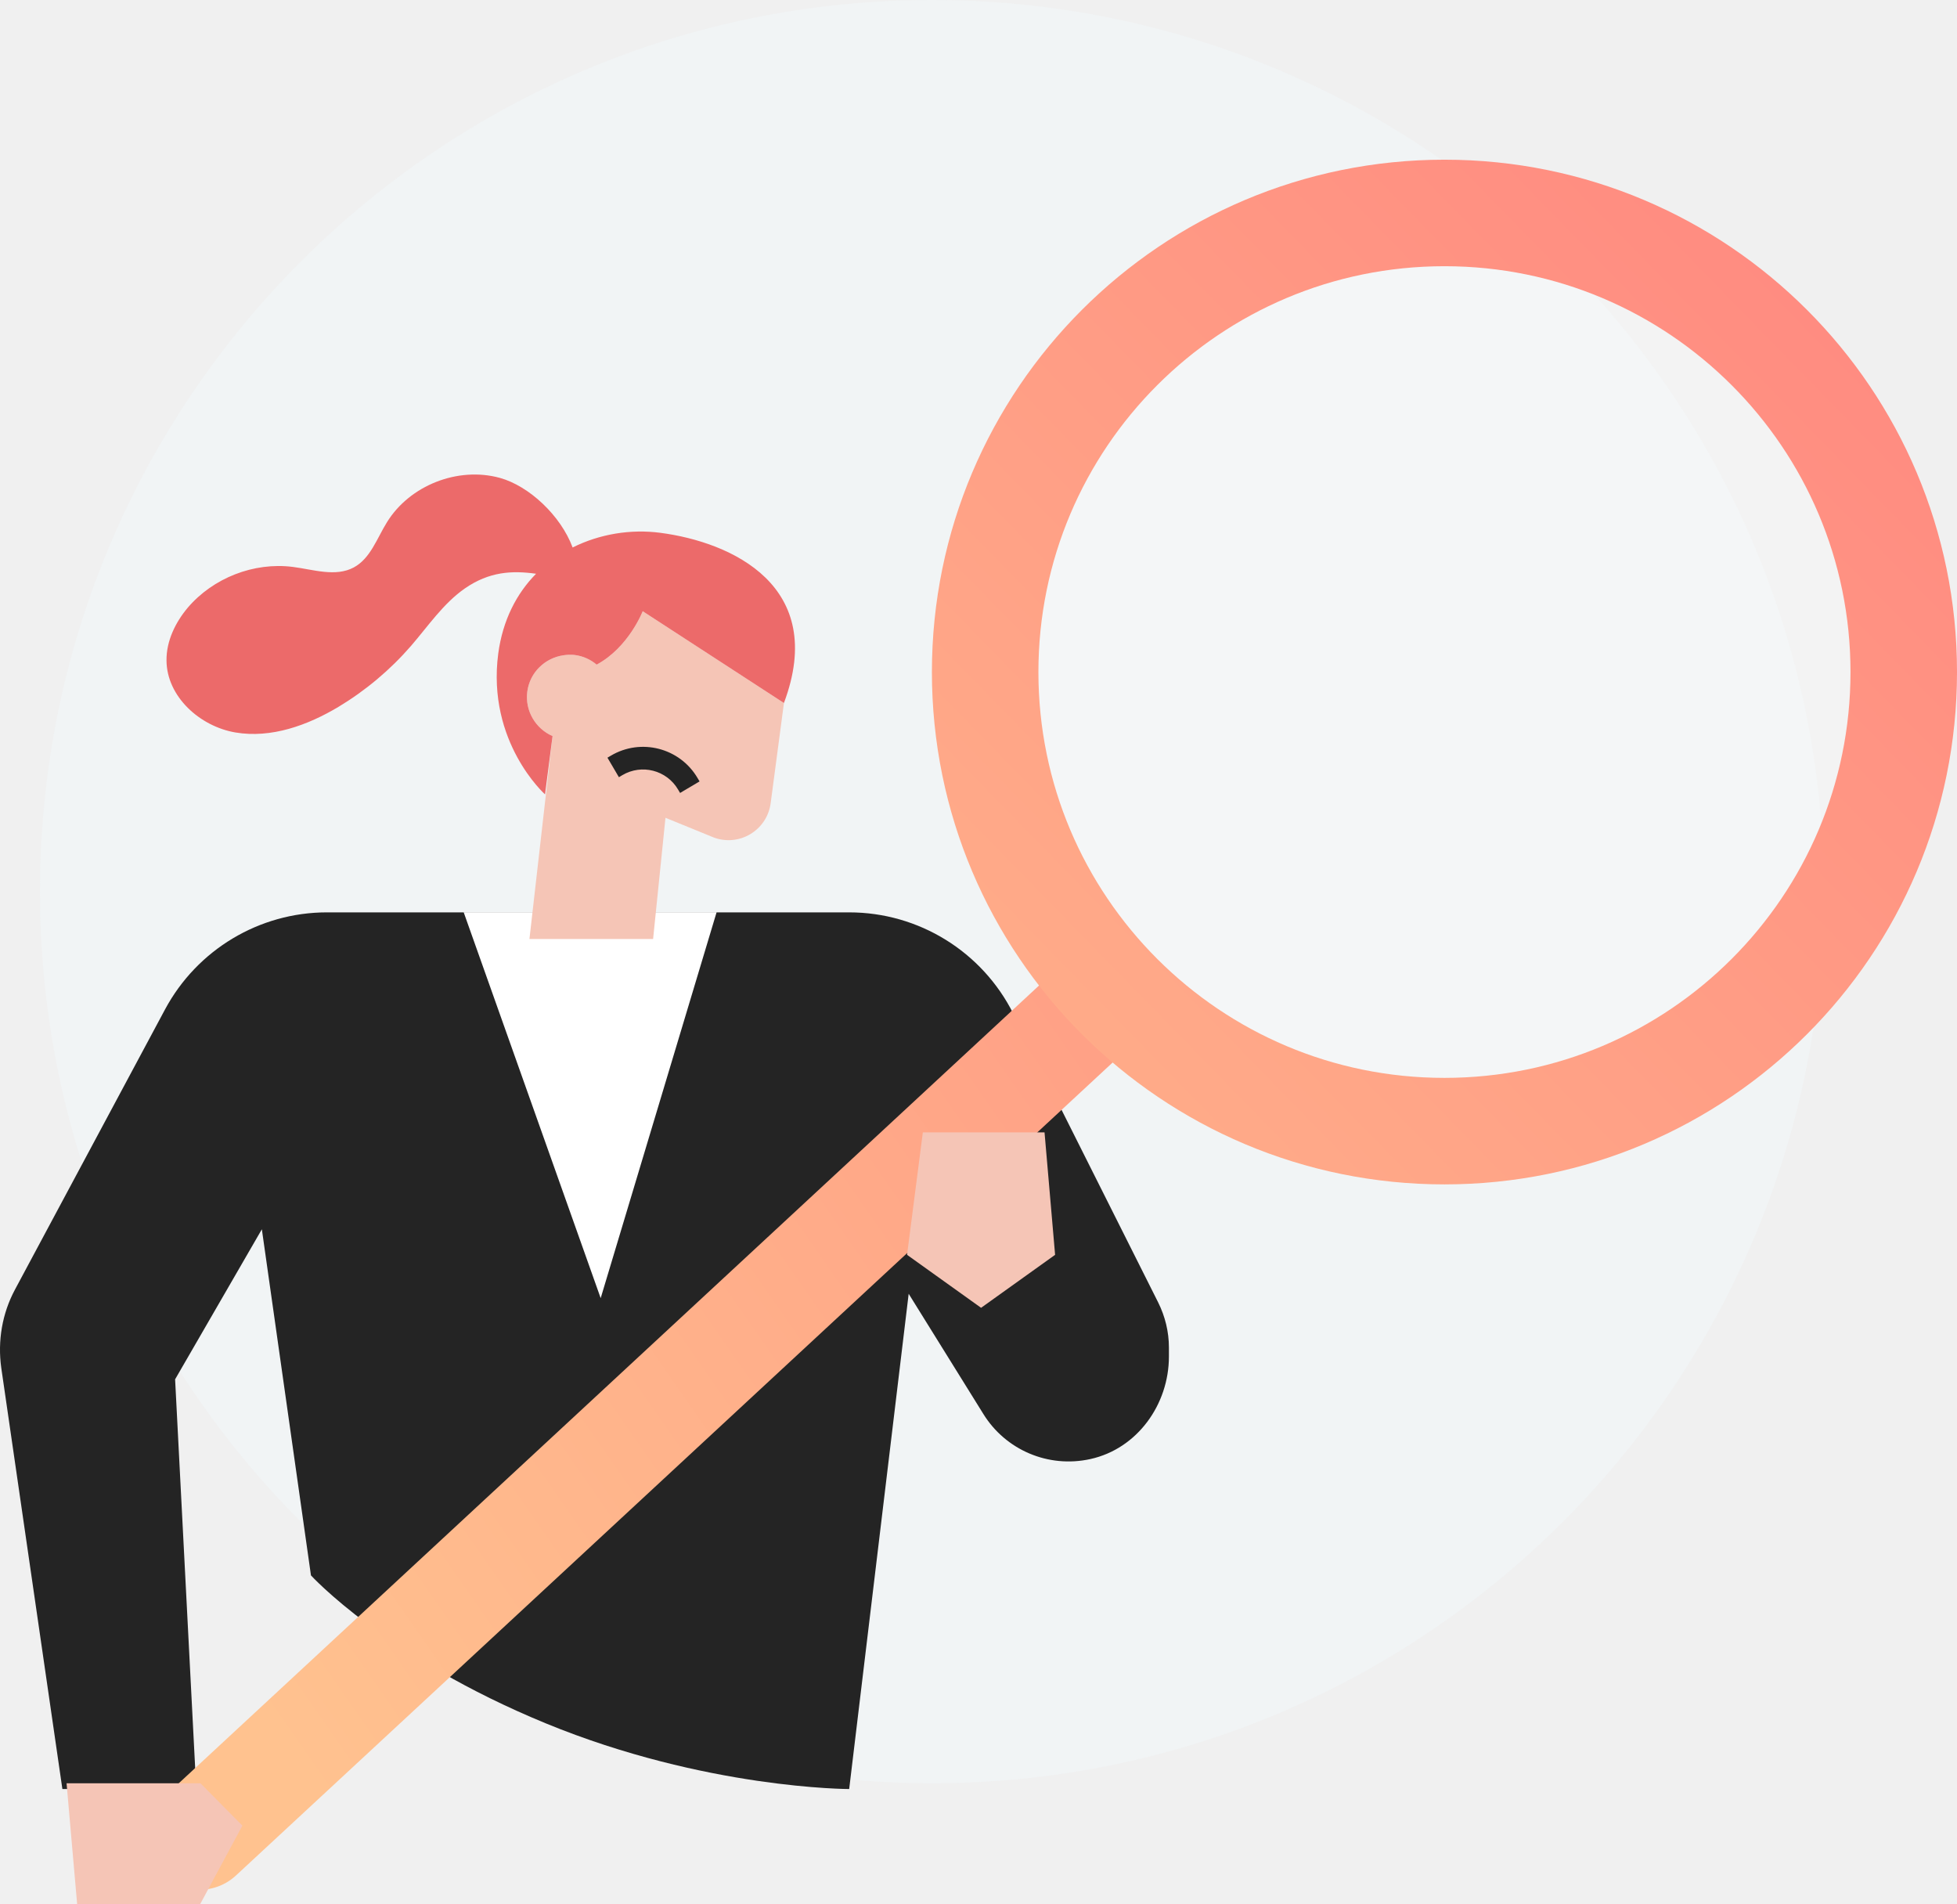
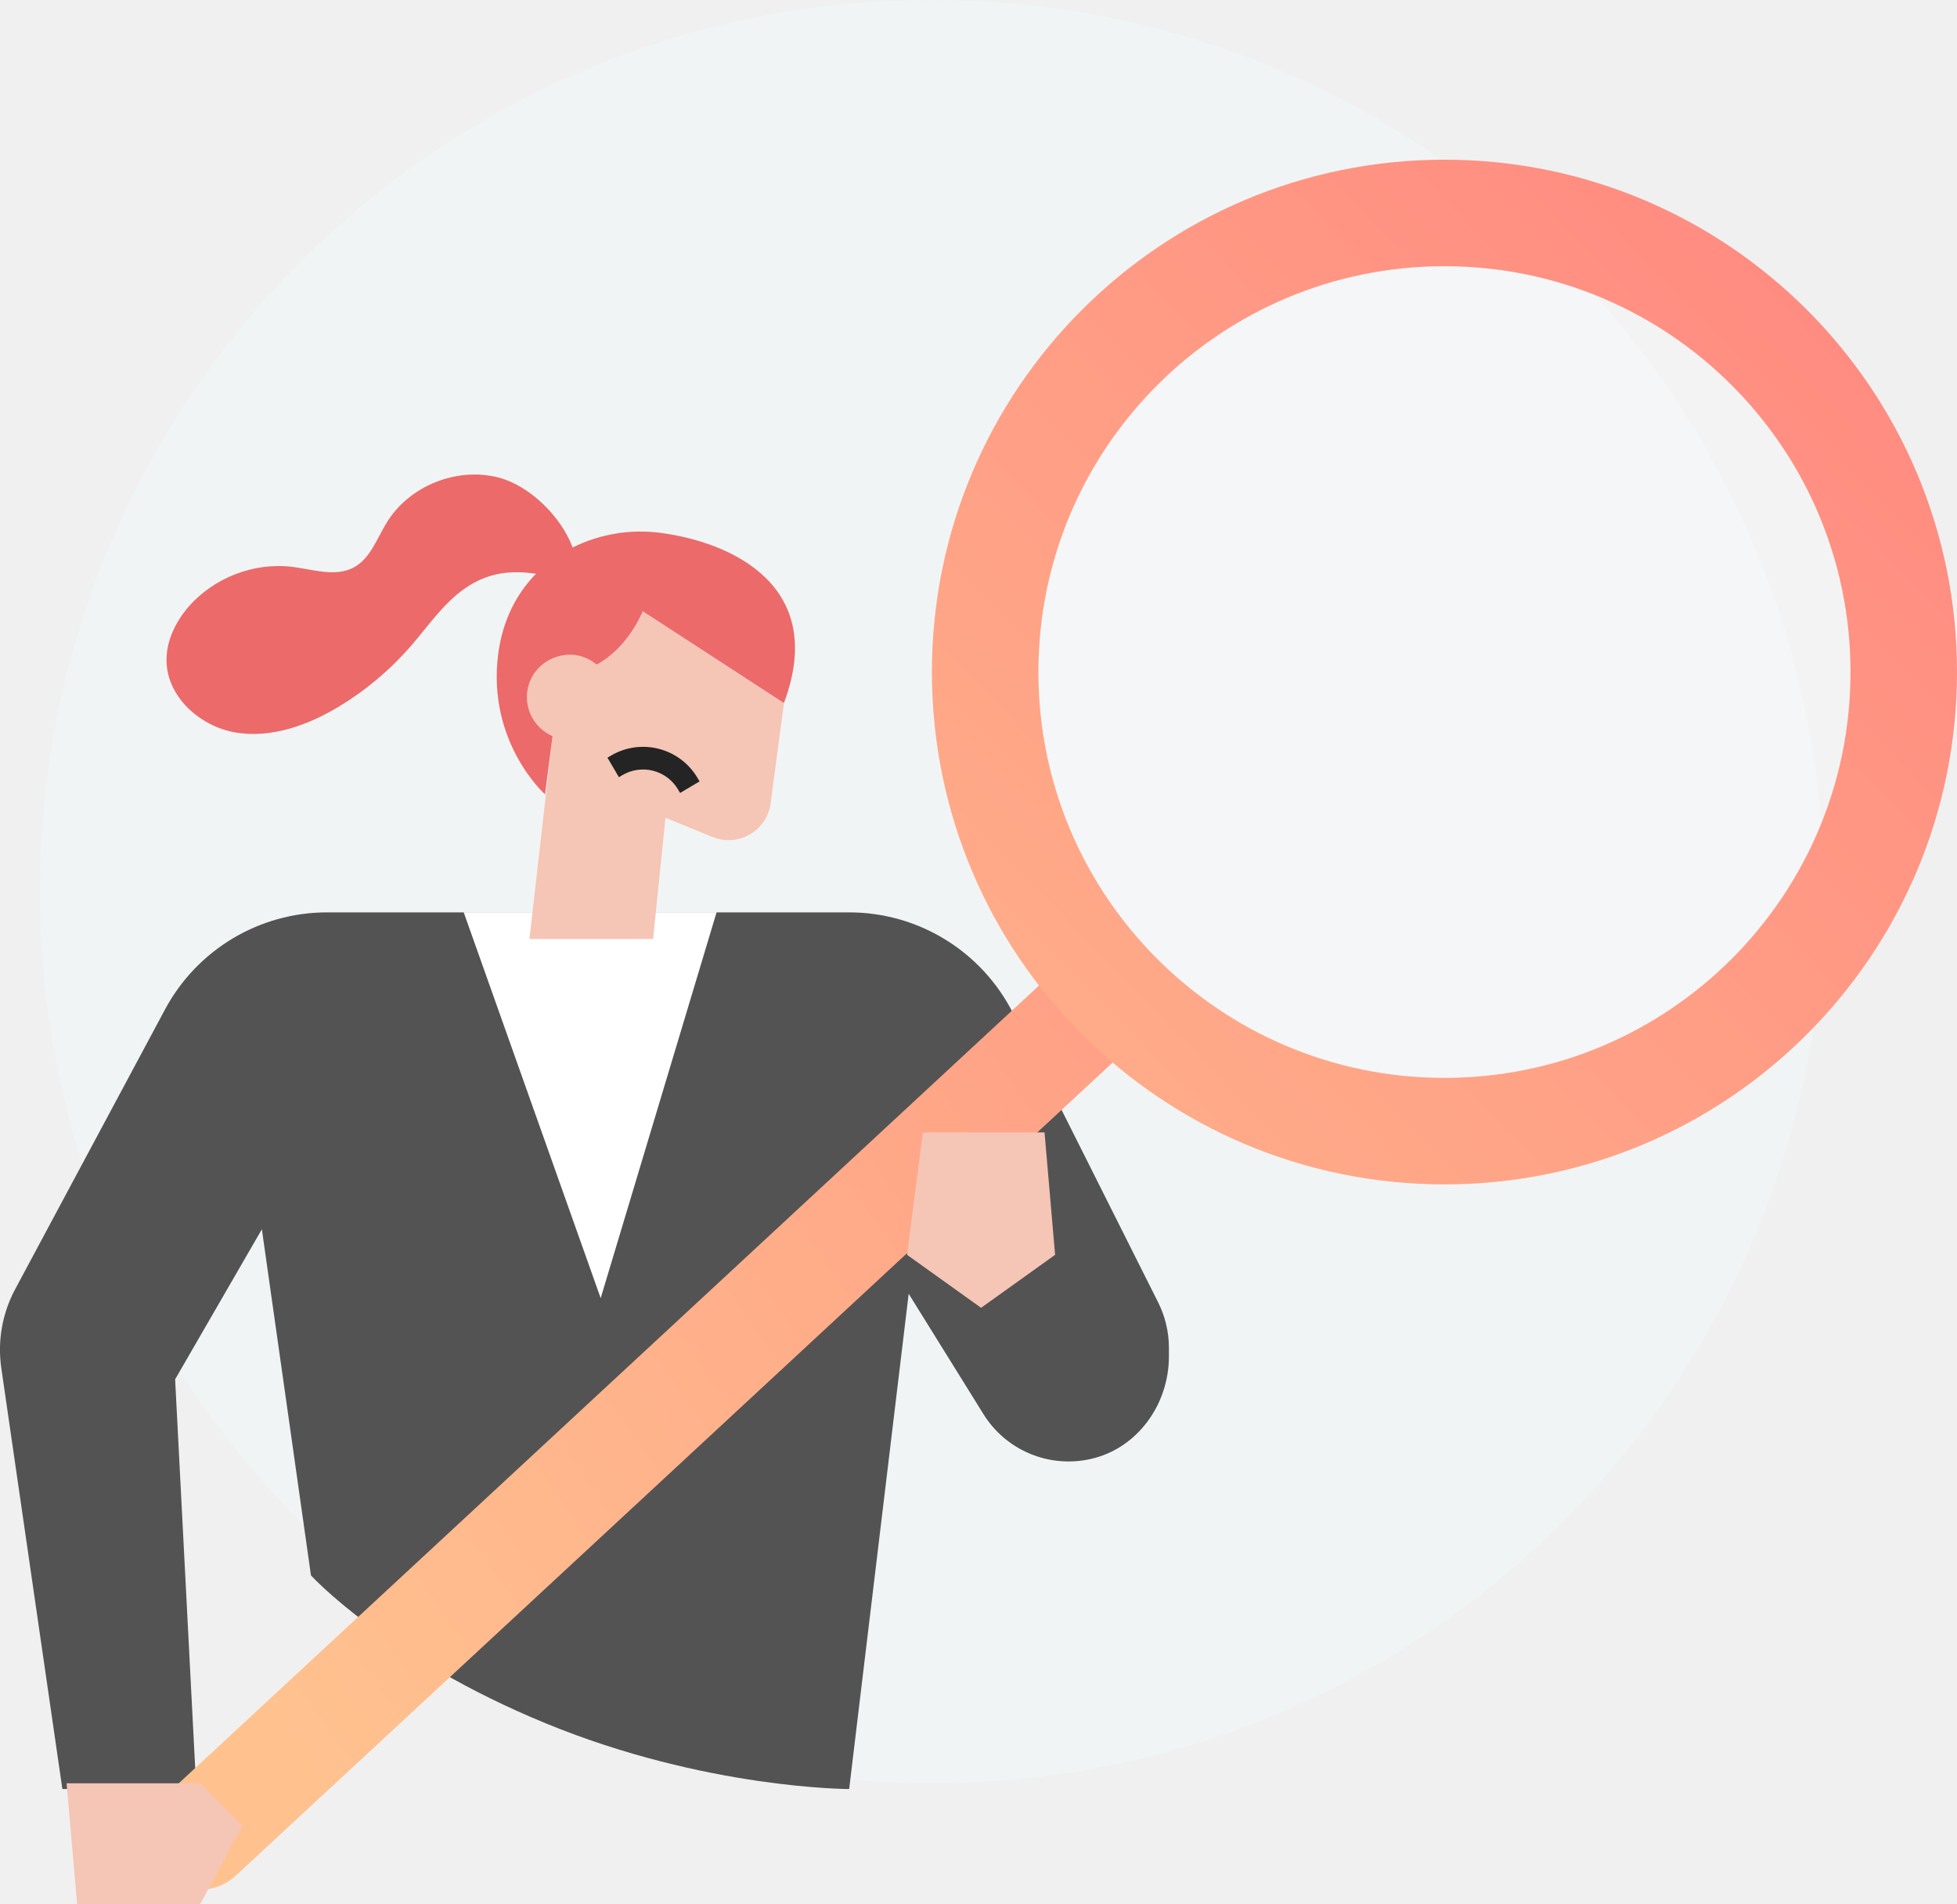
<svg xmlns="http://www.w3.org/2000/svg" width="147" height="143" viewBox="0 0 147 143" fill="none">
-   <path opacity="0.6" fill-rule="evenodd" clip-rule="evenodd" d="M137 66.968C137 103.956 107.003 133.933 70 133.933C32.997 133.933 3 103.956 3 66.968C3 29.983 32.997 0 70 0C107.003 0 137 29.983 137 66.968Z" fill="#F1F6F8" />
-   <mask id="mask0" mask-type="alpha" maskUnits="userSpaceOnUse" x="0" y="68" width="88" height="67">
-     <path fill-rule="evenodd" clip-rule="evenodd" d="M1.132 96.841L12.4 75.807C14.809 71.323 19.481 68.524 24.556 68.524H63.786C69.009 68.524 73.775 71.469 76.117 76.138L86.995 97.818C87.52 98.87 87.803 100.029 87.803 101.206V101.884C87.803 105.489 85.42 108.809 81.906 109.583C78.716 110.287 75.525 108.879 73.869 106.205L68.255 97.171L63.786 134.367C63.786 134.367 53 134.367 41 129.435C29 124.504 23.358 118.322 23.358 118.322L19.669 92.326L13.153 103.596L14.742 134.367H4.686L0.095 102.733C-0.188 100.709 0.162 98.643 1.132 96.841Z" fill="#EFC16D" />
+   <path opacity=".6" fill-rule="evenodd" clip-rule="evenodd" d="M137 66.968c0 36.988-29.997 66.965-67 66.965S3 103.956 3 66.968C3 29.982 32.997 0 70 0s67 29.983 67 66.968z" fill="#F1F6F8" />
+   <mask id="a" maskUnits="userSpaceOnUse" x="0" y="68" width="88" height="67">
+     <path fill-rule="evenodd" clip-rule="evenodd" d="M1.132 96.841L12.4 75.807a13.81 13.81 0 0112.156-7.283h39.23c5.223 0 9.989 2.945 12.331 7.614l10.878 21.68a7.59 7.59 0 01.808 3.388v.678c0 3.605-2.383 6.925-5.897 7.699a7.526 7.526 0 01-8.037-3.378l-5.614-9.034-4.47 37.196S53 134.367 41 129.435c-12-4.931-17.642-11.113-17.642-11.113L19.67 92.326l-6.516 11.27 1.59 30.771H4.685L.095 102.733a9.62 9.62 0 011.037-5.892z" fill="#EFC16D" />
  </mask>
-   <g mask="url(#mask0)">
-     <rect x="-99" y="-20.989" width="274" height="205.897" fill="#242424" />
+   <g mask="url(#a)">
+     <path fill="#242424" d="M-99-20.989h274v205.897H-99z" />
  </g>
-   <path d="M12.279 134.999C10.659 136.501 10.564 139.031 12.067 140.65C13.57 142.27 16.101 142.365 17.721 140.863L12.279 134.999ZM80.68 71.577L12.279 134.999L17.721 140.863L86.122 77.441L80.68 71.577Z" fill="url(#paint0_linear)" />
-   <path fill-rule="evenodd" clip-rule="evenodd" d="M79.254 94.245L78.46 85.049H69.319L68.134 94.245L73.694 98.224L79.254 94.245Z" fill="#F5C5B6" />
-   <path fill-rule="evenodd" clip-rule="evenodd" d="M15.056 133.933L18.207 137.117L15.043 143H5.794L5 133.933H15.056Z" fill="#F5C5B6" />
-   <path d="M45.12 97.498L34.828 68.513H53.828L45.12 97.498Z" fill="white" />
-   <path fill-rule="evenodd" clip-rule="evenodd" d="M39.607 51.947C39.796 50.498 40.94 49.42 42.313 49.216C42.596 49.174 42.892 49.156 43.188 49.196C43.807 49.277 44.373 49.541 44.817 49.919C47.227 48.623 48.277 45.907 48.277 45.907L58.886 52.799L57.889 60.319C57.62 62.358 55.533 63.617 53.608 62.898L49.987 61.42L49.058 70.523H39.769L41.505 55.285C40.24 54.732 39.419 53.397 39.607 51.947Z" fill="#F5C5B6" />
-   <path fill-rule="evenodd" clip-rule="evenodd" d="M14.096 45.649C16.007 43.404 19.063 42.209 21.985 42.577C23.533 42.772 25.202 43.355 26.575 42.617C27.827 41.943 28.312 40.435 29.066 39.223C30.776 36.451 34.397 35.026 37.547 35.892C39.728 36.494 42.111 38.702 43.013 41.119C45.046 40.103 47.375 39.724 49.61 40.018C54.954 40.722 62.184 44.008 58.885 52.799L48.277 45.906C48.277 45.906 47.227 48.623 44.817 49.918C44.373 49.541 43.807 49.276 43.188 49.196C42.892 49.155 42.596 49.174 42.313 49.216C40.94 49.419 39.795 50.498 39.607 51.947C39.419 53.396 40.24 54.732 41.505 55.285L40.94 59.662C40.94 59.662 36.551 55.75 37.426 49.085C37.763 46.58 38.799 44.578 40.267 43.092C38.476 42.841 36.753 42.922 34.909 44.201C33.293 45.331 32.162 47.021 30.87 48.515C29.308 50.313 27.464 51.862 25.431 53.085C23.102 54.48 20.369 55.465 17.69 55.014C15.011 54.561 12.521 52.316 12.507 49.599C12.494 48.148 13.167 46.757 14.096 45.649Z" fill="#EC6A6A" />
-   <path d="M52.213 58.713L52.342 58.636L52.266 58.508C51.622 57.412 50.592 56.682 49.452 56.388C48.309 56.094 47.056 56.236 45.963 56.884L45.834 56.96L45.91 57.089L46.466 58.036L46.542 58.166L46.671 58.089C48.195 57.188 50.163 57.693 51.061 59.22L51.138 59.35L51.267 59.273L52.213 58.713Z" fill="#242424" stroke="#242424" stroke-width="0.3" />
-   <path d="M143 50.475C143 69.516 127.556 84.955 108.5 84.955C89.444 84.955 74 69.516 74 50.475C74 31.433 89.444 15.994 108.5 15.994C127.556 15.994 143 31.433 143 50.475Z" fill="white" fill-opacity="0.2" stroke="url(#paint1_linear)" stroke-width="8" />
+   <path d="M12.279 134.999a3.997 3.997 0 00-.212 5.651 4.002 4.002 0 005.654.213l-5.442-5.864zm68.4-63.422L12.28 135l5.442 5.864 68.401-63.422-5.442-5.864z" fill="url(#paint0_linear)" />
+   <path fill-rule="evenodd" clip-rule="evenodd" d="M79.254 94.245l-.794-9.196h-9.141l-1.185 9.196 5.56 3.98 5.56-3.98zM15.056 133.933l3.15 3.184L15.044 143H5.794L5 133.933h10.056z" fill="#F5C5B6" />
+   <path d="M45.12 97.498L34.828 68.513h19L45.12 97.498z" fill="#fff" />
+   <path fill-rule="evenodd" clip-rule="evenodd" d="M39.607 51.947c.189-1.449 1.333-2.527 2.706-2.73.283-.043.58-.061.875-.021.62.08 1.185.345 1.63.723 2.409-1.296 3.46-4.012 3.46-4.012l10.608 6.892-.997 7.52a3.19 3.19 0 01-4.28 2.579l-3.622-1.478-.93 9.103H39.77l1.736-15.238a3.199 3.199 0 01-1.898-3.338z" fill="#F5C5B6" />
+   <path fill-rule="evenodd" clip-rule="evenodd" d="M14.096 45.649c1.911-2.245 4.967-3.44 7.889-3.072 1.548.195 3.217.778 4.59.04 1.252-.674 1.737-2.182 2.49-3.394 1.71-2.772 5.332-4.197 8.482-3.331 2.181.602 4.564 2.81 5.466 5.227a11.495 11.495 0 016.597-1.1c5.344.703 12.574 3.99 9.275 12.78l-10.608-6.893s-1.05 2.717-3.46 4.012a3.158 3.158 0 00-1.629-.722 3.111 3.111 0 00-.875.02c-1.373.203-2.518 1.282-2.706 2.731a3.2 3.2 0 001.898 3.338l-.565 4.377s-4.389-3.912-3.514-10.577c.337-2.505 1.373-4.507 2.84-5.993-1.79-.251-3.513-.17-5.357 1.11-1.616 1.129-2.747 2.82-4.04 4.313a22.752 22.752 0 01-5.438 4.57c-2.329 1.395-5.062 2.38-7.74 1.929-2.68-.453-5.17-2.698-5.184-5.415-.013-1.45.66-2.842 1.589-3.95z" fill="#EC6A6A" />
+   <path d="M52.213 58.713l.129-.077-.076-.129a4.58 4.58 0 00-2.814-2.119 4.579 4.579 0 00-3.49.496l-.128.076.076.129.556.947.076.13.13-.077a3.202 3.202 0 014.39 1.131l.076.13.13-.077.945-.56z" fill="#242424" stroke="#242424" stroke-width=".3" />
+   <path d="M143 50.475c0 19.041-15.444 34.48-34.5 34.48-19.056 0-34.5-15.439-34.5-34.48 0-19.042 15.444-34.481 34.5-34.481 19.056 0 34.5 15.44 34.5 34.48z" fill="#fff" fill-opacity=".2" stroke="url(#paint1_linear)" stroke-width="8" />
  <defs>
    <linearGradient id="paint0_linear" x1="20" y1="129.435" x2="150.457" y2="38.419" gradientUnits="userSpaceOnUse">
      <stop stop-color="#FFC28F" />
      <stop offset="1" stop-color="#FF807D" />
    </linearGradient>
    <linearGradient id="paint1_linear" x1="54" y1="130.934" x2="176.94" y2="10.933" gradientUnits="userSpaceOnUse">
      <stop stop-color="#FFC18E" />
      <stop offset="1" stop-color="#FF7D7D" />
    </linearGradient>
  </defs>
</svg>
